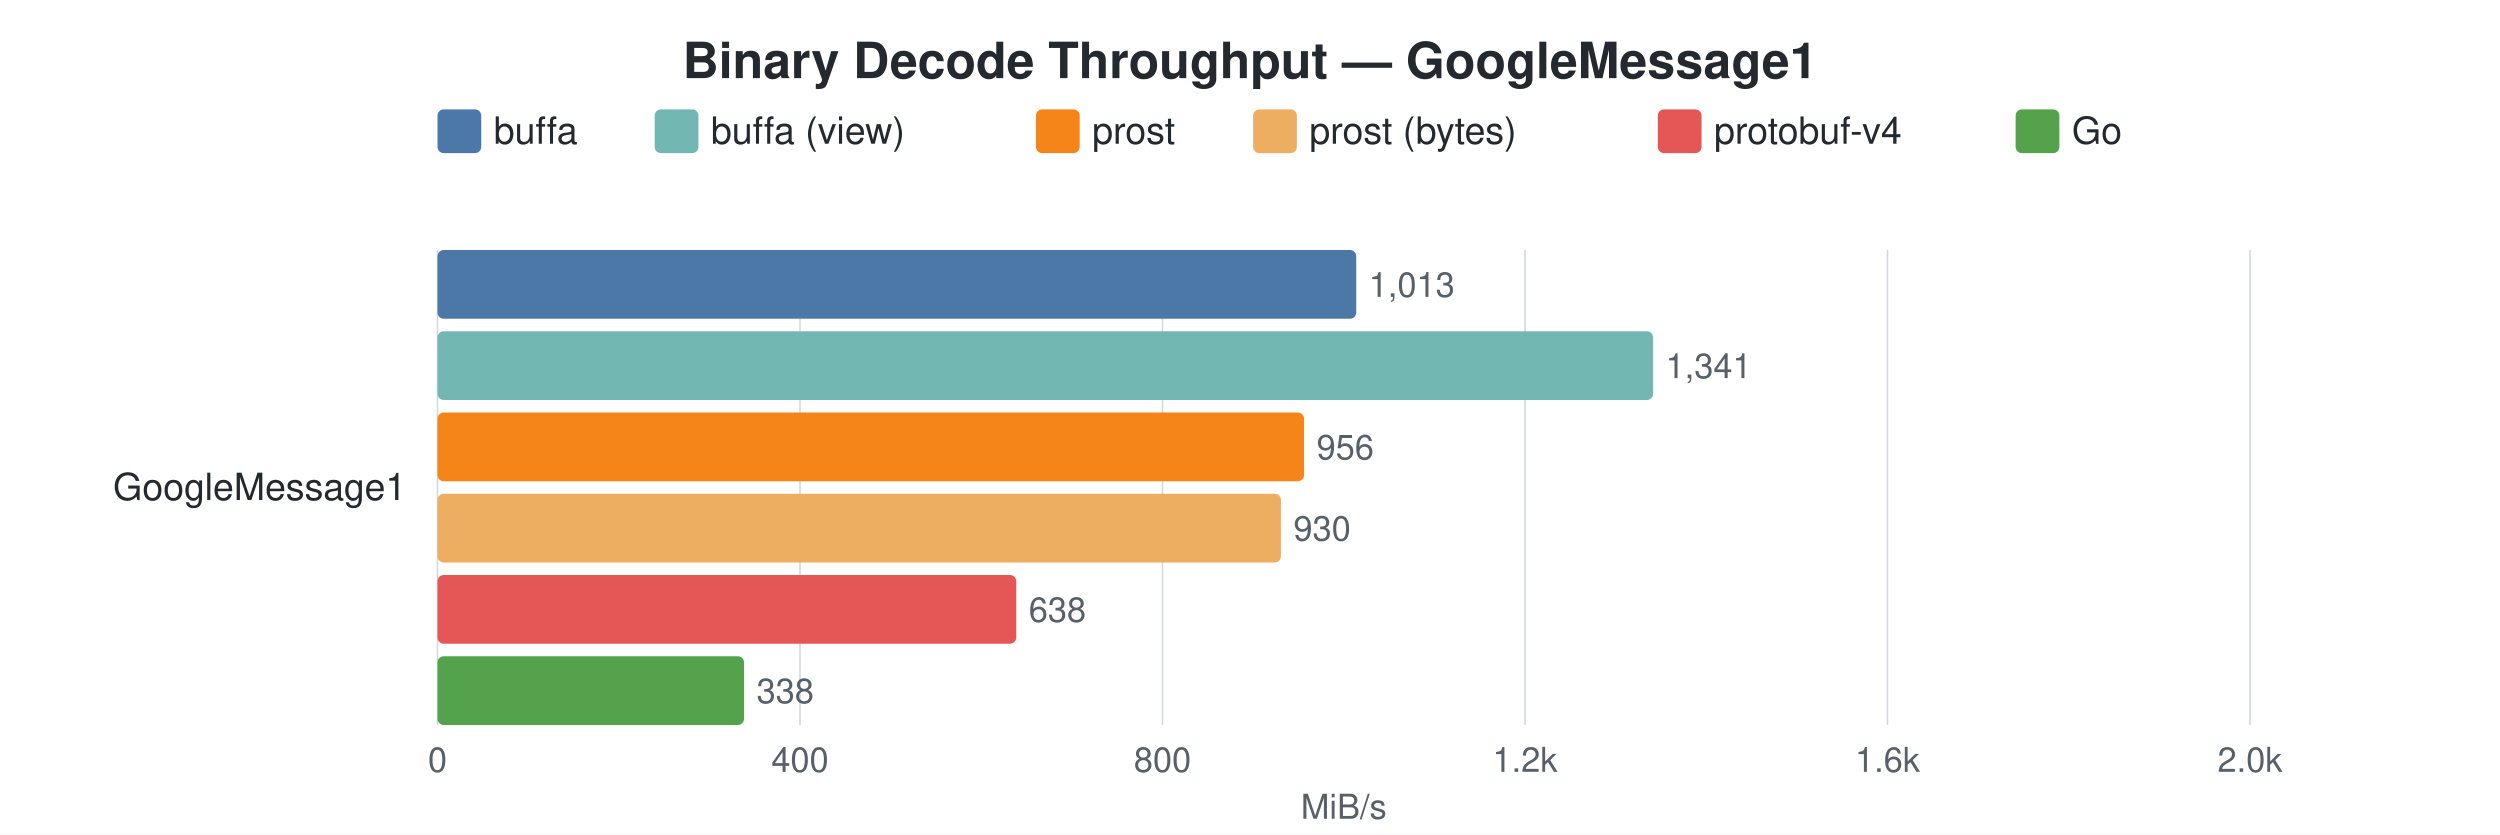
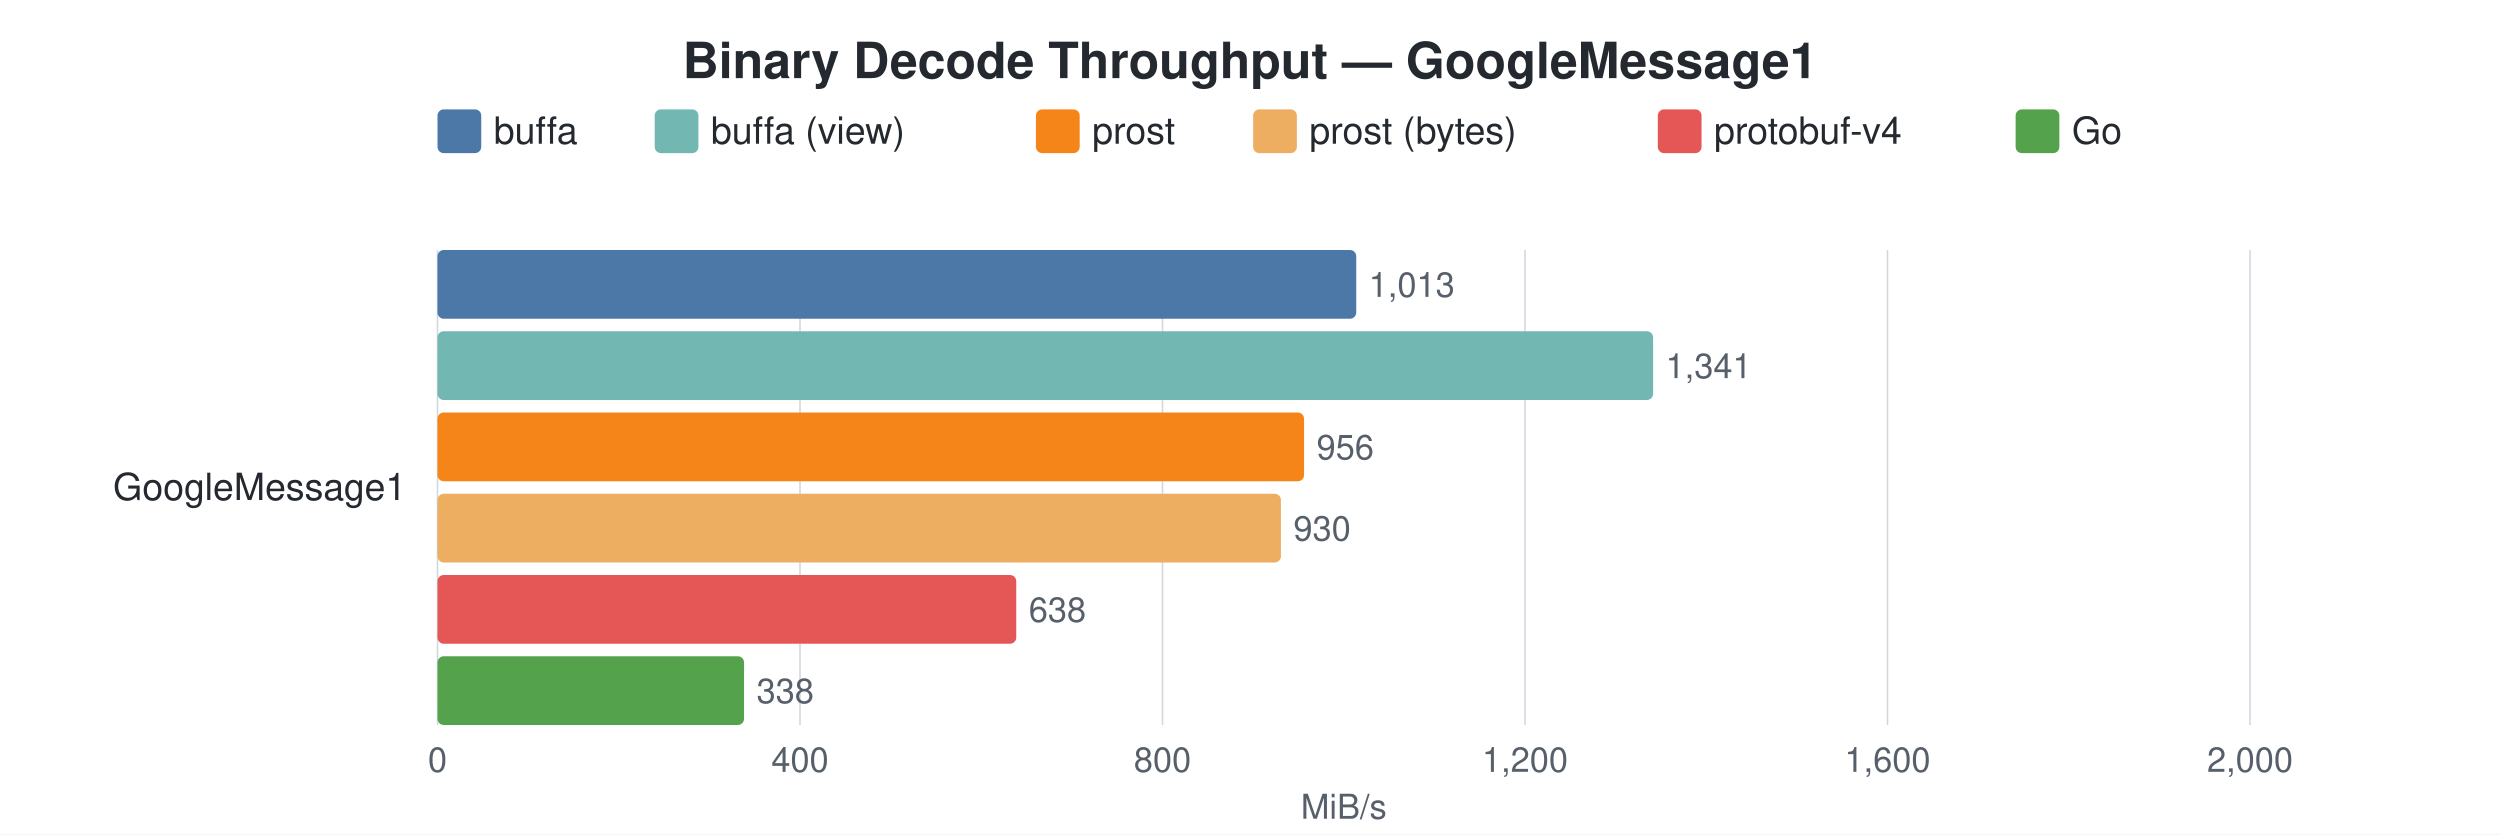
<svg xmlns="http://www.w3.org/2000/svg" width="800" height="267" viewBox="0 0 800 267">
  <style>
    text { font-family: -apple-system, BlinkMacSystemFont, "Segoe UI", Helvetica, Arial, sans-serif; }
    .title { font-size: 16px; font-weight: 600; fill: #24292f; }
    .label { font-size: 12px; fill: #24292f; }
    .value { font-size: 11px; fill: #57606a; }
    .axis-label { font-size: 11px; fill: #57606a; }
    .legend-text { font-size: 12px; fill: #24292f; }
    .grid { stroke: #d0d7de; stroke-width: 0.5; }
  </style>
  <rect width="100%" height="100%" fill="white" />
  <text x="400.0" y="25" text-anchor="middle" class="title">Binary Decode Throughput — GoogleMessage1</text>
  <rect x="140" y="35" width="14" height="14" rx="2" fill="#4C78A8" />
  <text x="158" y="46" class="legend-text">buffa</text>
  <rect x="209.5" y="35" width="14" height="14" rx="2" fill="#72B7B2" />
  <text x="227.5" y="46" class="legend-text">buffa (view)</text>
  <rect x="331.5" y="35" width="14" height="14" rx="2" fill="#F58518" />
  <text x="349.5" y="46" class="legend-text">prost</text>
  <rect x="401.0" y="35" width="14" height="14" rx="2" fill="#EEAE62" />
  <text x="419.0" y="46" class="legend-text">prost (bytes)</text>
  <rect x="530.5" y="35" width="14" height="14" rx="2" fill="#E45756" />
  <text x="548.5" y="46" class="legend-text">protobuf-v4</text>
  <rect x="645.0" y="35" width="14" height="14" rx="2" fill="#54A24B" />
  <text x="663.0" y="46" class="legend-text">Go</text>
  <line x1="140.0" y1="80" x2="140.0" y2="232" class="grid" />
  <text x="140.0" y="247" text-anchor="middle" class="axis-label">0</text>
  <line x1="256.0" y1="80" x2="256.0" y2="232" class="grid" />
  <text x="256.0" y="247" text-anchor="middle" class="axis-label">400</text>
  <line x1="372.0" y1="80" x2="372.0" y2="232" class="grid" />
  <text x="372.0" y="247" text-anchor="middle" class="axis-label">800</text>
  <line x1="488.0" y1="80" x2="488.0" y2="232" class="grid" />
-   <text x="488.0" y="247" text-anchor="middle" class="axis-label">1.2k</text>
+   <text x="488.0" y="247" text-anchor="middle" class="axis-label">1,200</text>
  <line x1="604.0" y1="80" x2="604.0" y2="232" class="grid" />
-   <text x="604.0" y="247" text-anchor="middle" class="axis-label">1.6k</text>
+   <text x="604.0" y="247" text-anchor="middle" class="axis-label">1,600</text>
  <line x1="720.0" y1="80" x2="720.0" y2="232" class="grid" />
-   <text x="720.0" y="247" text-anchor="middle" class="axis-label">2.0k</text>
+   <text x="720.0" y="247" text-anchor="middle" class="axis-label">2,000</text>
  <text x="430.0" y="262" text-anchor="middle" class="axis-label">MiB/s</text>
  <text x="130" y="160.0" text-anchor="end" class="label">GoogleMessage1</text>
  <rect x="140" y="80.0" width="294.0" height="22" rx="2" fill="#4C78A8" />
  <text x="438.0" y="95.0" class="value">1,013</text>
  <rect x="140" y="106.0" width="389.0" height="22" rx="2" fill="#72B7B2" />
  <text x="533.0" y="121.0" class="value">1,341</text>
  <rect x="140" y="132.0" width="277.3" height="22" rx="2" fill="#F58518" />
  <text x="421.3" y="147.0" class="value">956</text>
  <rect x="140" y="158.0" width="269.9" height="22" rx="2" fill="#EEAE62" />
  <text x="413.9" y="173.0" class="value">930</text>
  <rect x="140" y="184.0" width="185.2" height="22" rx="2" fill="#E45756" />
  <text x="329.2" y="199.0" class="value">638</text>
  <rect x="140" y="210.0" width="98.1" height="22" rx="2" fill="#54A24B" />
  <text x="242.1" y="225.0" class="value">338</text>
</svg>
